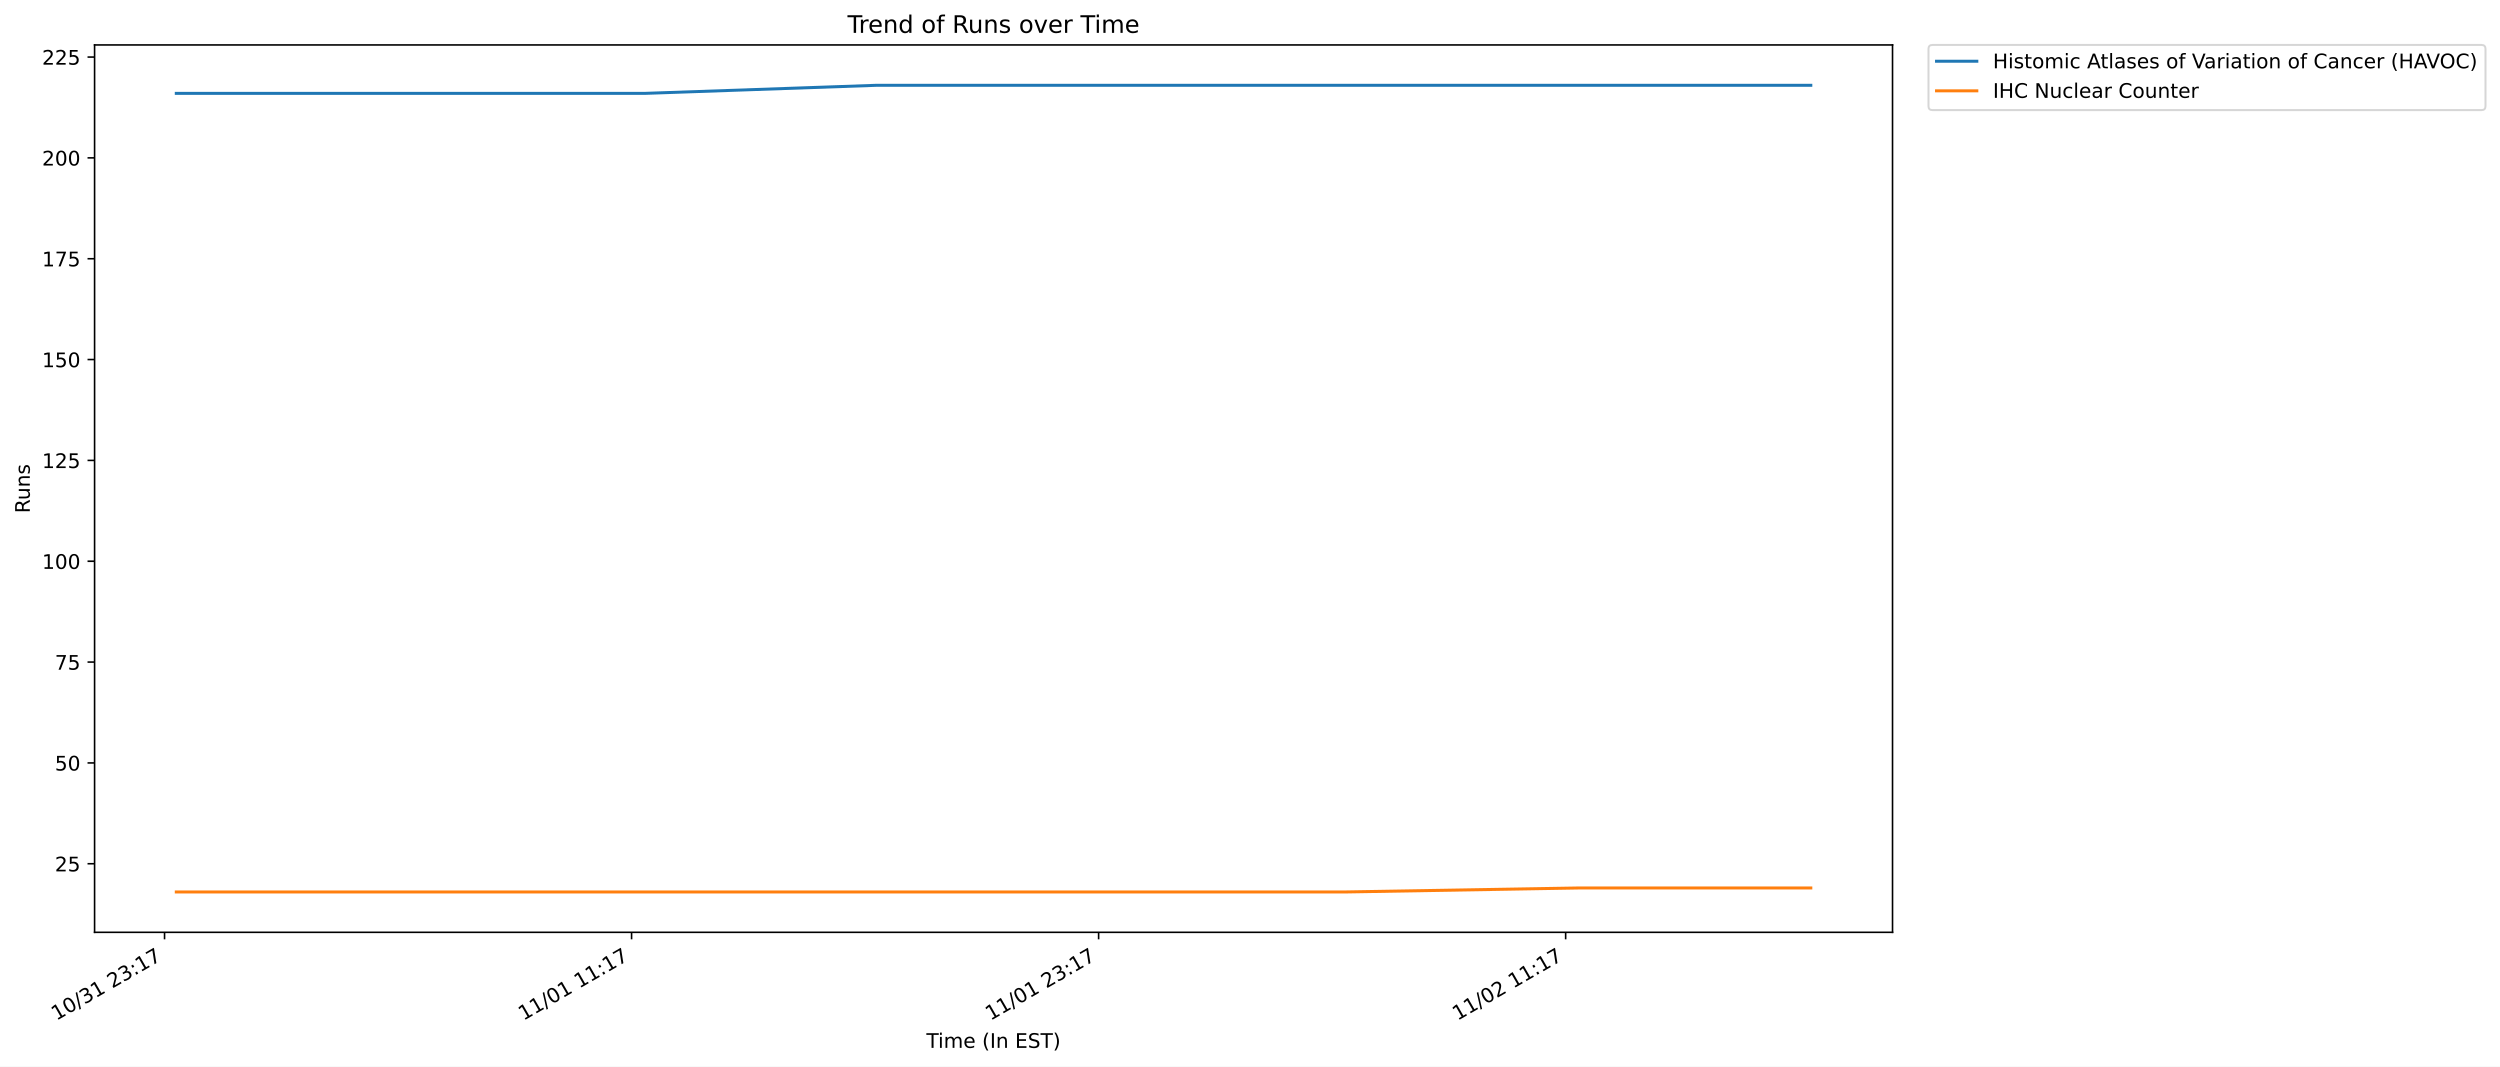
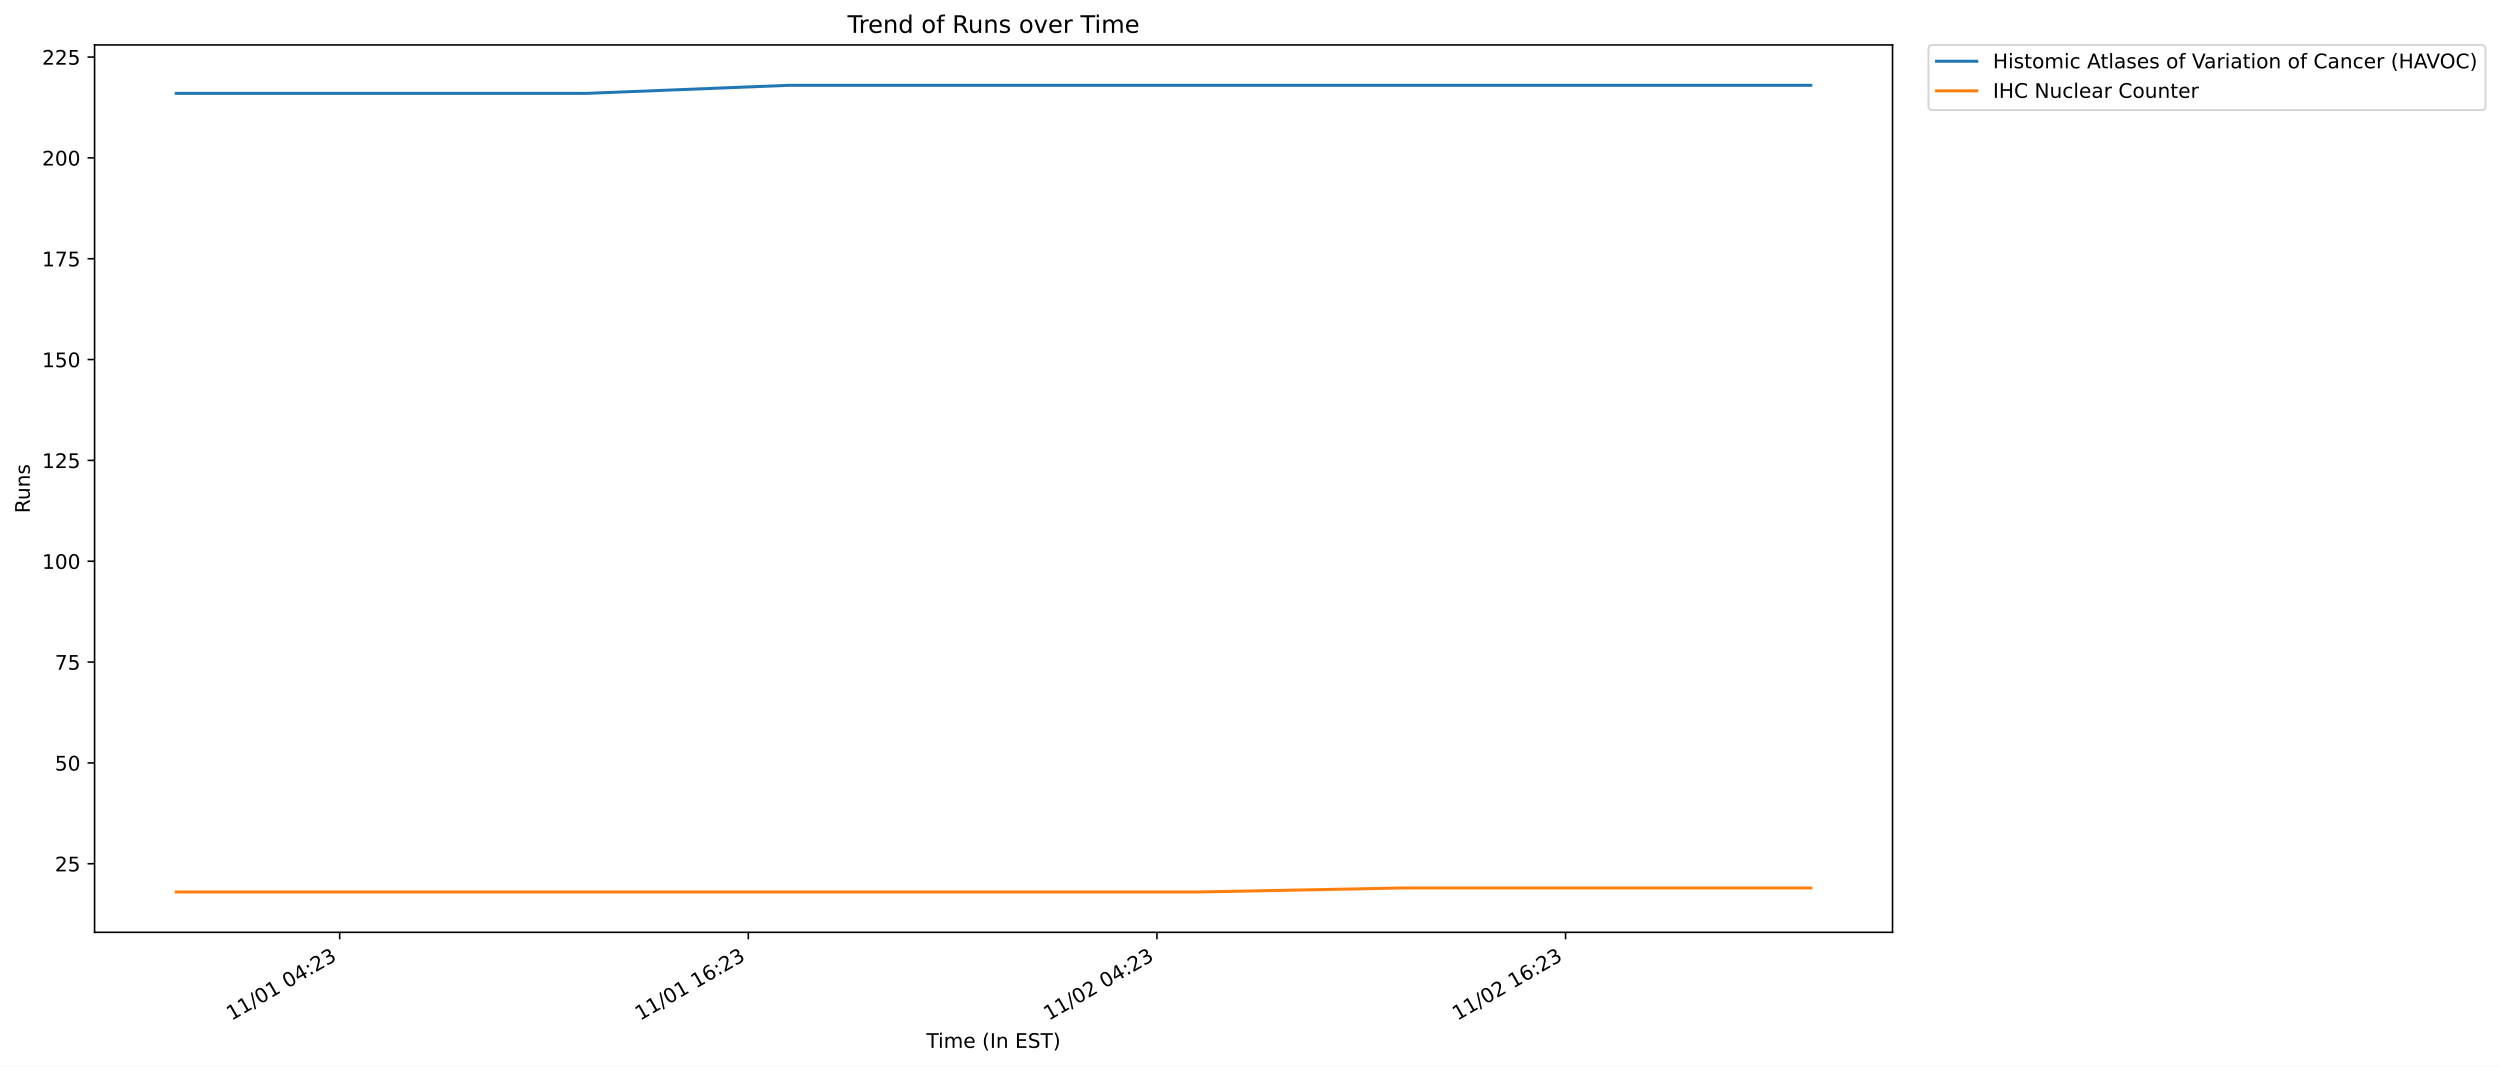
<svg xmlns="http://www.w3.org/2000/svg" xmlns:xlink="http://www.w3.org/1999/xlink" width="1241.42pt" height="529.626pt" viewBox="0 0 1241.42 529.626" version="1.1">
  <defs>
    <style type="text/css">*{stroke-linejoin: round; stroke-linecap: butt}</style>
  </defs>
  <g id="figure_1">
    <g id="patch_1">
      <path d="M 0 529.626  L 1241.42 529.626  L 1241.42 0  L 0 0  z " style="fill: #ffffff" />
    </g>
    <g id="axes_1">
      <g id="patch_2">
        <path d="M 46.966 462.958  L 939.766 462.958  L 939.766 22.318  L 46.966 22.318  z " style="fill: #ffffff" />
      </g>
      <g id="matplotlib.axis_1">
        <g id="xtick_1">
          <g id="line2d_1">
            <defs>
-               <path id="m3060b0d24b" d="M 0 0  L 0 3.5  " style="stroke: #000000; stroke-width: 0.8" />
-             </defs>
-             <g>
-               <use xlink:href="#m3060b0d24b" x="81.708" y="462.958" style="stroke: #000000; stroke-width: 0.8" />
+               <path id="m3372bf20c8" d="M 0 0  L 0 3.5  " style="stroke: #000000; stroke-width: 0.8" />
+             </defs>
+             <g>
+               <use xlink:href="#m3372bf20c8" x="168.675" y="462.958" style="stroke: #000000; stroke-width: 0.8" />
            </g>
          </g>
          <g id="text_1">
-             <g transform="translate(28.00061 506.9464) rotate(-30) scale(0.1 -0.1)">
+             <g transform="translate(114.9677 506.9464) rotate(-30) scale(0.1 -0.1)">
              <defs>
                <path id="DejaVuSans-31" d="M 794 531  L 1825 531  L 1825 4091  L 703 3866  L 703 4441  L 1819 4666  L 2450 4666  L 2450 531  L 3481 531  L 3481 0  L 794 0  L 794 531  z " transform="scale(0.015625)" />
+                 <path id="DejaVuSans-2f" d="M 1625 4666  L 2156 4666  L 531 -594  L 0 -594  L 1625 4666  z " transform="scale(0.015625)" />
                <path id="DejaVuSans-30" d="M 2034 4250  Q 1547 4250 1301 3770  Q 1056 3291 1056 2328  Q 1056 1369 1301 889  Q 1547 409 2034 409  Q 2525 409 2770 889  Q 3016 1369 3016 2328  Q 3016 3291 2770 3770  Q 2525 4250 2034 4250  z M 2034 4750  Q 2819 4750 3233 4129  Q 3647 3509 3647 2328  Q 3647 1150 3233 529  Q 2819 -91 2034 -91  Q 1250 -91 836 529  Q 422 1150 422 2328  Q 422 3509 836 4129  Q 1250 4750 2034 4750  z " transform="scale(0.015625)" />
-                 <path id="DejaVuSans-2f" d="M 1625 4666  L 2156 4666  L 531 -594  L 0 -594  L 1625 4666  z " transform="scale(0.015625)" />
+                 <path id="DejaVuSans-20" transform="scale(0.015625)" />
+                 <path id="DejaVuSans-34" d="M 2419 4116  L 825 1625  L 2419 1625  L 2419 4116  z M 2253 4666  L 3047 4666  L 3047 1625  L 3713 1625  L 3713 1100  L 3047 1100  L 3047 0  L 2419 0  L 2419 1100  L 313 1100  L 313 1709  L 2253 4666  z " transform="scale(0.015625)" />
+                 <path id="DejaVuSans-3a" d="M 750 794  L 1409 794  L 1409 0  L 750 0  L 750 794  z M 750 3309  L 1409 3309  L 1409 2516  L 750 2516  L 750 3309  z " transform="scale(0.015625)" />
+                 <path id="DejaVuSans-32" d="M 1228 531  L 3431 531  L 3431 0  L 469 0  L 469 531  Q 828 903 1448 1529  Q 2069 2156 2228 2338  Q 2531 2678 2651 2914  Q 2772 3150 2772 3378  Q 2772 3750 2511 3984  Q 2250 4219 1831 4219  Q 1534 4219 1204 4116  Q 875 4013 500 3803  L 500 4441  Q 881 4594 1212 4672  Q 1544 4750 1819 4750  Q 2544 4750 2975 4387  Q 3406 4025 3406 3419  Q 3406 3131 3298 2873  Q 3191 2616 2906 2266  Q 2828 2175 2409 1742  Q 1991 1309 1228 531  z " transform="scale(0.015625)" />
                <path id="DejaVuSans-33" d="M 2597 2516  Q 3050 2419 3304 2112  Q 3559 1806 3559 1356  Q 3559 666 3084 287  Q 2609 -91 1734 -91  Q 1441 -91 1130 -33  Q 819 25 488 141  L 488 750  Q 750 597 1062 519  Q 1375 441 1716 441  Q 2309 441 2620 675  Q 2931 909 2931 1356  Q 2931 1769 2642 2001  Q 2353 2234 1838 2234  L 1294 2234  L 1294 2753  L 1863 2753  Q 2328 2753 2575 2939  Q 2822 3125 2822 3475  Q 2822 3834 2567 4026  Q 2313 4219 1838 4219  Q 1578 4219 1281 4162  Q 984 4106 628 3988  L 628 4550  Q 988 4650 1302 4700  Q 1616 4750 1894 4750  Q 2613 4750 3031 4423  Q 3450 4097 3450 3541  Q 3450 3153 3228 2886  Q 3006 2619 2597 2516  z " transform="scale(0.015625)" />
-                 <path id="DejaVuSans-20" transform="scale(0.015625)" />
-                 <path id="DejaVuSans-32" d="M 1228 531  L 3431 531  L 3431 0  L 469 0  L 469 531  Q 828 903 1448 1529  Q 2069 2156 2228 2338  Q 2531 2678 2651 2914  Q 2772 3150 2772 3378  Q 2772 3750 2511 3984  Q 2250 4219 1831 4219  Q 1534 4219 1204 4116  Q 875 4013 500 3803  L 500 4441  Q 881 4594 1212 4672  Q 1544 4750 1819 4750  Q 2544 4750 2975 4387  Q 3406 4025 3406 3419  Q 3406 3131 3298 2873  Q 3191 2616 2906 2266  Q 2828 2175 2409 1742  Q 1991 1309 1228 531  z " transform="scale(0.015625)" />
-                 <path id="DejaVuSans-3a" d="M 750 794  L 1409 794  L 1409 0  L 750 0  L 750 794  z M 750 3309  L 1409 3309  L 1409 2516  L 750 2516  L 750 3309  z " transform="scale(0.015625)" />
-                 <path id="DejaVuSans-37" d="M 525 4666  L 3525 4666  L 3525 4397  L 1831 0  L 1172 0  L 2766 4134  L 525 4134  L 525 4666  z " transform="scale(0.015625)" />
              </defs>
              <use xlink:href="#DejaVuSans-31" />
-               <use xlink:href="#DejaVuSans-30" x="63.623" />
+               <use xlink:href="#DejaVuSans-31" x="63.623" />
              <use xlink:href="#DejaVuSans-2f" x="127.246" />
-               <use xlink:href="#DejaVuSans-33" x="160.938" />
+               <use xlink:href="#DejaVuSans-30" x="160.938" />
              <use xlink:href="#DejaVuSans-31" x="224.561" />
              <use xlink:href="#DejaVuSans-20" x="288.184" />
-               <use xlink:href="#DejaVuSans-32" x="319.971" />
-               <use xlink:href="#DejaVuSans-33" x="383.594" />
+               <use xlink:href="#DejaVuSans-30" x="319.971" />
+               <use xlink:href="#DejaVuSans-34" x="383.594" />
              <use xlink:href="#DejaVuSans-3a" x="447.217" />
-               <use xlink:href="#DejaVuSans-31" x="480.908" />
-               <use xlink:href="#DejaVuSans-37" x="544.531" />
+               <use xlink:href="#DejaVuSans-32" x="480.908" />
+               <use xlink:href="#DejaVuSans-33" x="544.531" />
            </g>
          </g>
        </g>
        <g id="xtick_2">
          <g id="line2d_2">
            <g>
-               <use xlink:href="#m3060b0d24b" x="313.622" y="462.958" style="stroke: #000000; stroke-width: 0.8" />
+               <use xlink:href="#m3372bf20c8" x="371.586" y="462.958" style="stroke: #000000; stroke-width: 0.8" />
            </g>
          </g>
          <g id="text_2">
-             <g transform="translate(259.9145 506.9464) rotate(-30) scale(0.1 -0.1)">
+             <g transform="translate(317.8781 506.9464) rotate(-30) scale(0.1 -0.1)">
+               <defs>
+                 <path id="DejaVuSans-36" d="M 2113 2584  Q 1688 2584 1439 2293  Q 1191 2003 1191 1497  Q 1191 994 1439 701  Q 1688 409 2113 409  Q 2538 409 2786 701  Q 3034 994 3034 1497  Q 3034 2003 2786 2293  Q 2538 2584 2113 2584  z M 3366 4563  L 3366 3988  Q 3128 4100 2886 4159  Q 2644 4219 2406 4219  Q 1781 4219 1451 3797  Q 1122 3375 1075 2522  Q 1259 2794 1537 2939  Q 1816 3084 2150 3084  Q 2853 3084 3261 2657  Q 3669 2231 3669 1497  Q 3669 778 3244 343  Q 2819 -91 2113 -91  Q 1303 -91 875 529  Q 447 1150 447 2328  Q 447 3434 972 4092  Q 1497 4750 2381 4750  Q 2619 4750 2861 4703  Q 3103 4656 3366 4563  z " transform="scale(0.015625)" />
+               </defs>
              <use xlink:href="#DejaVuSans-31" />
              <use xlink:href="#DejaVuSans-31" x="63.623" />
              <use xlink:href="#DejaVuSans-2f" x="127.246" />
              <use xlink:href="#DejaVuSans-30" x="160.938" />
              <use xlink:href="#DejaVuSans-31" x="224.561" />
              <use xlink:href="#DejaVuSans-20" x="288.184" />
              <use xlink:href="#DejaVuSans-31" x="319.971" />
-               <use xlink:href="#DejaVuSans-31" x="383.594" />
+               <use xlink:href="#DejaVuSans-36" x="383.594" />
              <use xlink:href="#DejaVuSans-3a" x="447.217" />
-               <use xlink:href="#DejaVuSans-31" x="480.908" />
-               <use xlink:href="#DejaVuSans-37" x="544.531" />
+               <use xlink:href="#DejaVuSans-32" x="480.908" />
+               <use xlink:href="#DejaVuSans-33" x="544.531" />
            </g>
          </g>
        </g>
        <g id="xtick_3">
          <g id="line2d_3">
            <g>
-               <use xlink:href="#m3060b0d24b" x="545.536" y="462.958" style="stroke: #000000; stroke-width: 0.8" />
+               <use xlink:href="#m3372bf20c8" x="574.496" y="462.958" style="stroke: #000000; stroke-width: 0.8" />
            </g>
          </g>
          <g id="text_3">
-             <g transform="translate(491.8285 506.9464) rotate(-30) scale(0.1 -0.1)">
+             <g transform="translate(520.7884 506.9464) rotate(-30) scale(0.1 -0.1)">
              <use xlink:href="#DejaVuSans-31" />
              <use xlink:href="#DejaVuSans-31" x="63.623" />
              <use xlink:href="#DejaVuSans-2f" x="127.246" />
              <use xlink:href="#DejaVuSans-30" x="160.938" />
-               <use xlink:href="#DejaVuSans-31" x="224.561" />
+               <use xlink:href="#DejaVuSans-32" x="224.561" />
              <use xlink:href="#DejaVuSans-20" x="288.184" />
-               <use xlink:href="#DejaVuSans-32" x="319.971" />
-               <use xlink:href="#DejaVuSans-33" x="383.594" />
+               <use xlink:href="#DejaVuSans-30" x="319.971" />
+               <use xlink:href="#DejaVuSans-34" x="383.594" />
              <use xlink:href="#DejaVuSans-3a" x="447.217" />
-               <use xlink:href="#DejaVuSans-31" x="480.908" />
-               <use xlink:href="#DejaVuSans-37" x="544.531" />
+               <use xlink:href="#DejaVuSans-32" x="480.908" />
+               <use xlink:href="#DejaVuSans-33" x="544.531" />
            </g>
          </g>
        </g>
        <g id="xtick_4">
          <g id="line2d_4">
            <g>
-               <use xlink:href="#m3060b0d24b" x="777.45" y="462.958" style="stroke: #000000; stroke-width: 0.8" />
+               <use xlink:href="#m3372bf20c8" x="777.406" y="462.958" style="stroke: #000000; stroke-width: 0.8" />
            </g>
          </g>
          <g id="text_4">
-             <g transform="translate(723.7424 506.9464) rotate(-30) scale(0.1 -0.1)">
+             <g transform="translate(723.6987 506.9464) rotate(-30) scale(0.1 -0.1)">
              <use xlink:href="#DejaVuSans-31" />
              <use xlink:href="#DejaVuSans-31" x="63.623" />
              <use xlink:href="#DejaVuSans-2f" x="127.246" />
              <use xlink:href="#DejaVuSans-30" x="160.938" />
              <use xlink:href="#DejaVuSans-32" x="224.561" />
              <use xlink:href="#DejaVuSans-20" x="288.184" />
              <use xlink:href="#DejaVuSans-31" x="319.971" />
-               <use xlink:href="#DejaVuSans-31" x="383.594" />
+               <use xlink:href="#DejaVuSans-36" x="383.594" />
              <use xlink:href="#DejaVuSans-3a" x="447.217" />
-               <use xlink:href="#DejaVuSans-31" x="480.908" />
-               <use xlink:href="#DejaVuSans-37" x="544.531" />
+               <use xlink:href="#DejaVuSans-32" x="480.908" />
+               <use xlink:href="#DejaVuSans-33" x="544.531" />
            </g>
          </g>
        </g>
        <g id="text_5">
          <g transform="translate(460.0211 520.3459) scale(0.1 -0.1)">
            <defs>
              <path id="DejaVuSans-54" d="M -19 4666  L 3928 4666  L 3928 4134  L 2272 4134  L 2272 0  L 1638 0  L 1638 4134  L -19 4134  L -19 4666  z " transform="scale(0.015625)" />
              <path id="DejaVuSans-69" d="M 603 3500  L 1178 3500  L 1178 0  L 603 0  L 603 3500  z M 603 4863  L 1178 4863  L 1178 4134  L 603 4134  L 603 4863  z " transform="scale(0.015625)" />
              <path id="DejaVuSans-6d" d="M 3328 2828  Q 3544 3216 3844 3400  Q 4144 3584 4550 3584  Q 5097 3584 5394 3201  Q 5691 2819 5691 2113  L 5691 0  L 5113 0  L 5113 2094  Q 5113 2597 4934 2840  Q 4756 3084 4391 3084  Q 3944 3084 3684 2787  Q 3425 2491 3425 1978  L 3425 0  L 2847 0  L 2847 2094  Q 2847 2600 2669 2842  Q 2491 3084 2119 3084  Q 1678 3084 1418 2786  Q 1159 2488 1159 1978  L 1159 0  L 581 0  L 581 3500  L 1159 3500  L 1159 2956  Q 1356 3278 1631 3431  Q 1906 3584 2284 3584  Q 2666 3584 2933 3390  Q 3200 3197 3328 2828  z " transform="scale(0.015625)" />
              <path id="DejaVuSans-65" d="M 3597 1894  L 3597 1613  L 953 1613  Q 991 1019 1311 708  Q 1631 397 2203 397  Q 2534 397 2845 478  Q 3156 559 3463 722  L 3463 178  Q 3153 47 2828 -22  Q 2503 -91 2169 -91  Q 1331 -91 842 396  Q 353 884 353 1716  Q 353 2575 817 3079  Q 1281 3584 2069 3584  Q 2775 3584 3186 3129  Q 3597 2675 3597 1894  z M 3022 2063  Q 3016 2534 2758 2815  Q 2500 3097 2075 3097  Q 1594 3097 1305 2825  Q 1016 2553 972 2059  L 3022 2063  z " transform="scale(0.015625)" />
              <path id="DejaVuSans-28" d="M 1984 4856  Q 1566 4138 1362 3434  Q 1159 2731 1159 2009  Q 1159 1288 1364 580  Q 1569 -128 1984 -844  L 1484 -844  Q 1016 -109 783 600  Q 550 1309 550 2009  Q 550 2706 781 3412  Q 1013 4119 1484 4856  L 1984 4856  z " transform="scale(0.015625)" />
              <path id="DejaVuSans-49" d="M 628 4666  L 1259 4666  L 1259 0  L 628 0  L 628 4666  z " transform="scale(0.015625)" />
              <path id="DejaVuSans-6e" d="M 3513 2113  L 3513 0  L 2938 0  L 2938 2094  Q 2938 2591 2744 2837  Q 2550 3084 2163 3084  Q 1697 3084 1428 2787  Q 1159 2491 1159 1978  L 1159 0  L 581 0  L 581 3500  L 1159 3500  L 1159 2956  Q 1366 3272 1645 3428  Q 1925 3584 2291 3584  Q 2894 3584 3203 3211  Q 3513 2838 3513 2113  z " transform="scale(0.015625)" />
              <path id="DejaVuSans-45" d="M 628 4666  L 3578 4666  L 3578 4134  L 1259 4134  L 1259 2753  L 3481 2753  L 3481 2222  L 1259 2222  L 1259 531  L 3634 531  L 3634 0  L 628 0  L 628 4666  z " transform="scale(0.015625)" />
              <path id="DejaVuSans-53" d="M 3425 4513  L 3425 3897  Q 3066 4069 2747 4153  Q 2428 4238 2131 4238  Q 1616 4238 1336 4038  Q 1056 3838 1056 3469  Q 1056 3159 1242 3001  Q 1428 2844 1947 2747  L 2328 2669  Q 3034 2534 3370 2195  Q 3706 1856 3706 1288  Q 3706 609 3251 259  Q 2797 -91 1919 -91  Q 1588 -91 1214 -16  Q 841 59 441 206  L 441 856  Q 825 641 1194 531  Q 1563 422 1919 422  Q 2459 422 2753 634  Q 3047 847 3047 1241  Q 3047 1584 2836 1778  Q 2625 1972 2144 2069  L 1759 2144  Q 1053 2284 737 2584  Q 422 2884 422 3419  Q 422 4038 858 4394  Q 1294 4750 2059 4750  Q 2388 4750 2728 4690  Q 3069 4631 3425 4513  z " transform="scale(0.015625)" />
              <path id="DejaVuSans-29" d="M 513 4856  L 1013 4856  Q 1481 4119 1714 3412  Q 1947 2706 1947 2009  Q 1947 1309 1714 600  Q 1481 -109 1013 -844  L 513 -844  Q 928 -128 1133 580  Q 1338 1288 1338 2009  Q 1338 2731 1133 3434  Q 928 4138 513 4856  z " transform="scale(0.015625)" />
            </defs>
            <use xlink:href="#DejaVuSans-54" />
            <use xlink:href="#DejaVuSans-69" x="57.959" />
            <use xlink:href="#DejaVuSans-6d" x="85.742" />
            <use xlink:href="#DejaVuSans-65" x="183.154" />
            <use xlink:href="#DejaVuSans-20" x="244.678" />
            <use xlink:href="#DejaVuSans-28" x="276.465" />
            <use xlink:href="#DejaVuSans-49" x="315.479" />
            <use xlink:href="#DejaVuSans-6e" x="344.971" />
            <use xlink:href="#DejaVuSans-20" x="408.35" />
            <use xlink:href="#DejaVuSans-45" x="440.137" />
            <use xlink:href="#DejaVuSans-53" x="503.32" />
            <use xlink:href="#DejaVuSans-54" x="566.797" />
            <use xlink:href="#DejaVuSans-29" x="627.881" />
          </g>
        </g>
      </g>
      <g id="matplotlib.axis_2">
        <g id="ytick_1">
          <g id="line2d_5">
            <defs>
-               <path id="m64d98e765f" d="M 0 0  L -3.5 0  " style="stroke: #000000; stroke-width: 0.8" />
-             </defs>
-             <g>
-               <use xlink:href="#m64d98e765f" x="46.966" y="428.909" style="stroke: #000000; stroke-width: 0.8" />
+               <path id="m6c38d06ef7" d="M 0 0  L -3.5 0  " style="stroke: #000000; stroke-width: 0.8" />
+             </defs>
+             <g>
+               <use xlink:href="#m6c38d06ef7" x="46.966" y="428.909" style="stroke: #000000; stroke-width: 0.8" />
            </g>
          </g>
          <g id="text_6">
            <g transform="translate(27.24063 432.7079) scale(0.1 -0.1)">
              <defs>
                <path id="DejaVuSans-35" d="M 691 4666  L 3169 4666  L 3169 4134  L 1269 4134  L 1269 2991  Q 1406 3038 1543 3061  Q 1681 3084 1819 3084  Q 2600 3084 3056 2656  Q 3513 2228 3513 1497  Q 3513 744 3044 326  Q 2575 -91 1722 -91  Q 1428 -91 1123 -41  Q 819 9 494 109  L 494 744  Q 775 591 1075 516  Q 1375 441 1709 441  Q 2250 441 2565 725  Q 2881 1009 2881 1497  Q 2881 1984 2565 2268  Q 2250 2553 1709 2553  Q 1456 2553 1204 2497  Q 953 2441 691 2322  L 691 4666  z " transform="scale(0.015625)" />
              </defs>
              <use xlink:href="#DejaVuSans-32" />
              <use xlink:href="#DejaVuSans-35" x="63.623" />
            </g>
          </g>
        </g>
        <g id="ytick_2">
          <g id="line2d_6">
            <g>
-               <use xlink:href="#m64d98e765f" x="46.966" y="378.836" style="stroke: #000000; stroke-width: 0.8" />
+               <use xlink:href="#m6c38d06ef7" x="46.966" y="378.836" style="stroke: #000000; stroke-width: 0.8" />
            </g>
          </g>
          <g id="text_7">
            <g transform="translate(27.24063 382.6352) scale(0.1 -0.1)">
              <use xlink:href="#DejaVuSans-35" />
              <use xlink:href="#DejaVuSans-30" x="63.623" />
            </g>
          </g>
        </g>
        <g id="ytick_3">
          <g id="line2d_7">
            <g>
-               <use xlink:href="#m64d98e765f" x="46.966" y="328.763" style="stroke: #000000; stroke-width: 0.8" />
+               <use xlink:href="#m6c38d06ef7" x="46.966" y="328.763" style="stroke: #000000; stroke-width: 0.8" />
            </g>
          </g>
          <g id="text_8">
            <g transform="translate(27.24063 332.5624) scale(0.1 -0.1)">
+               <defs>
+                 <path id="DejaVuSans-37" d="M 525 4666  L 3525 4666  L 3525 4397  L 1831 0  L 1172 0  L 2766 4134  L 525 4134  L 525 4666  z " transform="scale(0.015625)" />
+               </defs>
              <use xlink:href="#DejaVuSans-37" />
              <use xlink:href="#DejaVuSans-35" x="63.623" />
            </g>
          </g>
        </g>
        <g id="ytick_4">
          <g id="line2d_8">
            <g>
-               <use xlink:href="#m64d98e765f" x="46.966" y="278.69" style="stroke: #000000; stroke-width: 0.8" />
+               <use xlink:href="#m6c38d06ef7" x="46.966" y="278.69" style="stroke: #000000; stroke-width: 0.8" />
            </g>
          </g>
          <g id="text_9">
            <g transform="translate(20.87813 282.4897) scale(0.1 -0.1)">
              <use xlink:href="#DejaVuSans-31" />
              <use xlink:href="#DejaVuSans-30" x="63.623" />
              <use xlink:href="#DejaVuSans-30" x="127.246" />
            </g>
          </g>
        </g>
        <g id="ytick_5">
          <g id="line2d_9">
            <g>
-               <use xlink:href="#m64d98e765f" x="46.966" y="228.618" style="stroke: #000000; stroke-width: 0.8" />
+               <use xlink:href="#m6c38d06ef7" x="46.966" y="228.618" style="stroke: #000000; stroke-width: 0.8" />
            </g>
          </g>
          <g id="text_10">
            <g transform="translate(20.87813 232.417) scale(0.1 -0.1)">
              <use xlink:href="#DejaVuSans-31" />
              <use xlink:href="#DejaVuSans-32" x="63.623" />
              <use xlink:href="#DejaVuSans-35" x="127.246" />
            </g>
          </g>
        </g>
        <g id="ytick_6">
          <g id="line2d_10">
            <g>
-               <use xlink:href="#m64d98e765f" x="46.966" y="178.545" style="stroke: #000000; stroke-width: 0.8" />
+               <use xlink:href="#m6c38d06ef7" x="46.966" y="178.545" style="stroke: #000000; stroke-width: 0.8" />
            </g>
          </g>
          <g id="text_11">
            <g transform="translate(20.87813 182.3443) scale(0.1 -0.1)">
              <use xlink:href="#DejaVuSans-31" />
              <use xlink:href="#DejaVuSans-35" x="63.623" />
              <use xlink:href="#DejaVuSans-30" x="127.246" />
            </g>
          </g>
        </g>
        <g id="ytick_7">
          <g id="line2d_11">
            <g>
-               <use xlink:href="#m64d98e765f" x="46.966" y="128.472" style="stroke: #000000; stroke-width: 0.8" />
+               <use xlink:href="#m6c38d06ef7" x="46.966" y="128.472" style="stroke: #000000; stroke-width: 0.8" />
            </g>
          </g>
          <g id="text_12">
            <g transform="translate(20.87813 132.2715) scale(0.1 -0.1)">
              <use xlink:href="#DejaVuSans-31" />
              <use xlink:href="#DejaVuSans-37" x="63.623" />
              <use xlink:href="#DejaVuSans-35" x="127.246" />
            </g>
          </g>
        </g>
        <g id="ytick_8">
          <g id="line2d_12">
            <g>
-               <use xlink:href="#m64d98e765f" x="46.966" y="78.4" style="stroke: #000000; stroke-width: 0.8" />
+               <use xlink:href="#m6c38d06ef7" x="46.966" y="78.4" style="stroke: #000000; stroke-width: 0.8" />
            </g>
          </g>
          <g id="text_13">
            <g transform="translate(20.87813 82.1988) scale(0.1 -0.1)">
              <use xlink:href="#DejaVuSans-32" />
              <use xlink:href="#DejaVuSans-30" x="63.623" />
              <use xlink:href="#DejaVuSans-30" x="127.246" />
            </g>
          </g>
        </g>
        <g id="ytick_9">
          <g id="line2d_13">
            <g>
-               <use xlink:href="#m64d98e765f" x="46.966" y="28.327" style="stroke: #000000; stroke-width: 0.8" />
+               <use xlink:href="#m6c38d06ef7" x="46.966" y="28.327" style="stroke: #000000; stroke-width: 0.8" />
            </g>
          </g>
          <g id="text_14">
            <g transform="translate(20.87813 32.12607) scale(0.1 -0.1)">
              <use xlink:href="#DejaVuSans-32" />
              <use xlink:href="#DejaVuSans-32" x="63.623" />
              <use xlink:href="#DejaVuSans-35" x="127.246" />
            </g>
          </g>
        </g>
        <g id="text_15">
          <g transform="translate(14.79844 254.8295) rotate(-90) scale(0.1 -0.1)">
            <defs>
              <path id="DejaVuSans-52" d="M 2841 2188  Q 3044 2119 3236 1894  Q 3428 1669 3622 1275  L 4263 0  L 3584 0  L 2988 1197  Q 2756 1666 2539 1819  Q 2322 1972 1947 1972  L 1259 1972  L 1259 0  L 628 0  L 628 4666  L 2053 4666  Q 2853 4666 3247 4331  Q 3641 3997 3641 3322  Q 3641 2881 3436 2590  Q 3231 2300 2841 2188  z M 1259 4147  L 1259 2491  L 2053 2491  Q 2509 2491 2742 2702  Q 2975 2913 2975 3322  Q 2975 3731 2742 3939  Q 2509 4147 2053 4147  L 1259 4147  z " transform="scale(0.015625)" />
              <path id="DejaVuSans-75" d="M 544 1381  L 544 3500  L 1119 3500  L 1119 1403  Q 1119 906 1312 657  Q 1506 409 1894 409  Q 2359 409 2629 706  Q 2900 1003 2900 1516  L 2900 3500  L 3475 3500  L 3475 0  L 2900 0  L 2900 538  Q 2691 219 2414 64  Q 2138 -91 1772 -91  Q 1169 -91 856 284  Q 544 659 544 1381  z M 1991 3584  L 1991 3584  z " transform="scale(0.015625)" />
              <path id="DejaVuSans-73" d="M 2834 3397  L 2834 2853  Q 2591 2978 2328 3040  Q 2066 3103 1784 3103  Q 1356 3103 1142 2972  Q 928 2841 928 2578  Q 928 2378 1081 2264  Q 1234 2150 1697 2047  L 1894 2003  Q 2506 1872 2764 1633  Q 3022 1394 3022 966  Q 3022 478 2636 193  Q 2250 -91 1575 -91  Q 1294 -91 989 -36  Q 684 19 347 128  L 347 722  Q 666 556 975 473  Q 1284 391 1588 391  Q 1994 391 2212 530  Q 2431 669 2431 922  Q 2431 1156 2273 1281  Q 2116 1406 1581 1522  L 1381 1569  Q 847 1681 609 1914  Q 372 2147 372 2553  Q 372 3047 722 3315  Q 1072 3584 1716 3584  Q 2034 3584 2315 3537  Q 2597 3491 2834 3397  z " transform="scale(0.015625)" />
            </defs>
            <use xlink:href="#DejaVuSans-52" />
            <use xlink:href="#DejaVuSans-75" x="64.982" />
            <use xlink:href="#DejaVuSans-6e" x="128.361" />
            <use xlink:href="#DejaVuSans-73" x="191.74" />
          </g>
        </g>
      </g>
      <g id="line2d_14">
-         <path d="M 87.547 46.353  L 203.627 46.353  L 320.566 46.353  L 435.442 42.347  L 551.357 42.347  L 667.667 42.347  L 784.668 42.347  L 899.184 42.347  " clip-path="url(#pfc9a2568b4)" style="fill: none; stroke: #1f77b4; stroke-width: 1.5; stroke-linecap: square" />
+         <path d="M 87.547 46.353  L 189.11 46.353  L 291.424 46.353  L 391.934 42.347  L 493.352 42.347  L 595.116 42.347  L 697.485 42.347  L 797.679 42.347  L 899.184 42.347  " clip-path="url(#pbbd4c0ca60)" style="fill: none; stroke: #1f77b4; stroke-width: 1.5; stroke-linecap: square" />
      </g>
      <g id="line2d_15">
-         <path d="M 87.547 442.929  L 203.627 442.929  L 320.566 442.929  L 435.442 442.929  L 551.357 442.929  L 667.667 442.929  L 784.668 440.926  L 899.184 440.926  " clip-path="url(#pfc9a2568b4)" style="fill: none; stroke: #ff7f0e; stroke-width: 1.5; stroke-linecap: square" />
+         <path d="M 87.547 442.929  L 189.11 442.929  L 291.424 442.929  L 391.934 442.929  L 493.352 442.929  L 595.116 442.929  L 697.485 440.926  L 797.679 440.926  L 899.184 440.926  " clip-path="url(#pbbd4c0ca60)" style="fill: none; stroke: #ff7f0e; stroke-width: 1.5; stroke-linecap: square" />
      </g>
      <g id="patch_3">
        <path d="M 46.966 462.958  L 46.966 22.318  " style="fill: none; stroke: #000000; stroke-width: 0.8; stroke-linejoin: miter; stroke-linecap: square" />
      </g>
      <g id="patch_4">
        <path d="M 939.766 462.958  L 939.766 22.318  " style="fill: none; stroke: #000000; stroke-width: 0.8; stroke-linejoin: miter; stroke-linecap: square" />
      </g>
      <g id="patch_5">
        <path d="M 46.966 462.958  L 939.766 462.958  " style="fill: none; stroke: #000000; stroke-width: 0.8; stroke-linejoin: miter; stroke-linecap: square" />
      </g>
      <g id="patch_6">
        <path d="M 46.966 22.318  L 939.766 22.318  " style="fill: none; stroke: #000000; stroke-width: 0.8; stroke-linejoin: miter; stroke-linecap: square" />
      </g>
      <g id="text_16">
        <g transform="translate(420.8491 16.31812) scale(0.12 -0.12)">
          <defs>
            <path id="DejaVuSans-72" d="M 2631 2963  Q 2534 3019 2420 3045  Q 2306 3072 2169 3072  Q 1681 3072 1420 2755  Q 1159 2438 1159 1844  L 1159 0  L 581 0  L 581 3500  L 1159 3500  L 1159 2956  Q 1341 3275 1631 3429  Q 1922 3584 2338 3584  Q 2397 3584 2469 3576  Q 2541 3569 2628 3553  L 2631 2963  z " transform="scale(0.015625)" />
            <path id="DejaVuSans-64" d="M 2906 2969  L 2906 4863  L 3481 4863  L 3481 0  L 2906 0  L 2906 525  Q 2725 213 2448 61  Q 2172 -91 1784 -91  Q 1150 -91 751 415  Q 353 922 353 1747  Q 353 2572 751 3078  Q 1150 3584 1784 3584  Q 2172 3584 2448 3432  Q 2725 3281 2906 2969  z M 947 1747  Q 947 1113 1208 752  Q 1469 391 1925 391  Q 2381 391 2643 752  Q 2906 1113 2906 1747  Q 2906 2381 2643 2742  Q 2381 3103 1925 3103  Q 1469 3103 1208 2742  Q 947 2381 947 1747  z " transform="scale(0.015625)" />
            <path id="DejaVuSans-6f" d="M 1959 3097  Q 1497 3097 1228 2736  Q 959 2375 959 1747  Q 959 1119 1226 758  Q 1494 397 1959 397  Q 2419 397 2687 759  Q 2956 1122 2956 1747  Q 2956 2369 2687 2733  Q 2419 3097 1959 3097  z M 1959 3584  Q 2709 3584 3137 3096  Q 3566 2609 3566 1747  Q 3566 888 3137 398  Q 2709 -91 1959 -91  Q 1206 -91 779 398  Q 353 888 353 1747  Q 353 2609 779 3096  Q 1206 3584 1959 3584  z " transform="scale(0.015625)" />
            <path id="DejaVuSans-66" d="M 2375 4863  L 2375 4384  L 1825 4384  Q 1516 4384 1395 4259  Q 1275 4134 1275 3809  L 1275 3500  L 2222 3500  L 2222 3053  L 1275 3053  L 1275 0  L 697 0  L 697 3053  L 147 3053  L 147 3500  L 697 3500  L 697 3744  Q 697 4328 969 4595  Q 1241 4863 1831 4863  L 2375 4863  z " transform="scale(0.015625)" />
            <path id="DejaVuSans-76" d="M 191 3500  L 800 3500  L 1894 563  L 2988 3500  L 3597 3500  L 2284 0  L 1503 0  L 191 3500  z " transform="scale(0.015625)" />
          </defs>
          <use xlink:href="#DejaVuSans-54" />
          <use xlink:href="#DejaVuSans-72" x="46.334" />
          <use xlink:href="#DejaVuSans-65" x="85.197" />
          <use xlink:href="#DejaVuSans-6e" x="146.721" />
          <use xlink:href="#DejaVuSans-64" x="210.1" />
          <use xlink:href="#DejaVuSans-20" x="273.576" />
          <use xlink:href="#DejaVuSans-6f" x="305.363" />
          <use xlink:href="#DejaVuSans-66" x="366.545" />
          <use xlink:href="#DejaVuSans-20" x="401.75" />
          <use xlink:href="#DejaVuSans-52" x="433.537" />
          <use xlink:href="#DejaVuSans-75" x="498.52" />
          <use xlink:href="#DejaVuSans-6e" x="561.898" />
          <use xlink:href="#DejaVuSans-73" x="625.277" />
          <use xlink:href="#DejaVuSans-20" x="677.377" />
          <use xlink:href="#DejaVuSans-6f" x="709.164" />
          <use xlink:href="#DejaVuSans-76" x="770.346" />
          <use xlink:href="#DejaVuSans-65" x="829.525" />
          <use xlink:href="#DejaVuSans-72" x="891.049" />
          <use xlink:href="#DejaVuSans-20" x="932.162" />
          <use xlink:href="#DejaVuSans-54" x="963.949" />
          <use xlink:href="#DejaVuSans-69" x="1021.908" />
          <use xlink:href="#DejaVuSans-6d" x="1049.691" />
          <use xlink:href="#DejaVuSans-65" x="1147.104" />
        </g>
      </g>
      <g id="legend_1">
        <g id="patch_7">
          <path d="M 959.622 54.674  L 1232.22 54.674  Q 1234.22 54.674 1234.22 52.674  L 1234.22 24.318  Q 1234.22 22.318 1232.22 22.318  L 959.622 22.318  Q 957.622 22.318 957.622 24.318  L 957.622 52.674  Q 957.622 54.674 959.622 54.674  z " style="fill: #ffffff; opacity: 0.8; stroke: #cccccc; stroke-linejoin: miter" />
        </g>
        <g id="line2d_16">
          <path d="M 961.622 30.417  L 971.622 30.417  L 981.622 30.417  " style="fill: none; stroke: #1f77b4; stroke-width: 1.5; stroke-linecap: square" />
        </g>
        <g id="text_17">
          <g transform="translate(989.6216 33.91656) scale(0.1 -0.1)">
            <defs>
              <path id="DejaVuSans-48" d="M 628 4666  L 1259 4666  L 1259 2753  L 3553 2753  L 3553 4666  L 4184 4666  L 4184 0  L 3553 0  L 3553 2222  L 1259 2222  L 1259 0  L 628 0  L 628 4666  z " transform="scale(0.015625)" />
              <path id="DejaVuSans-74" d="M 1172 4494  L 1172 3500  L 2356 3500  L 2356 3053  L 1172 3053  L 1172 1153  Q 1172 725 1289 603  Q 1406 481 1766 481  L 2356 481  L 2356 0  L 1766 0  Q 1100 0 847 248  Q 594 497 594 1153  L 594 3053  L 172 3053  L 172 3500  L 594 3500  L 594 4494  L 1172 4494  z " transform="scale(0.015625)" />
              <path id="DejaVuSans-63" d="M 3122 3366  L 3122 2828  Q 2878 2963 2633 3030  Q 2388 3097 2138 3097  Q 1578 3097 1268 2742  Q 959 2388 959 1747  Q 959 1106 1268 751  Q 1578 397 2138 397  Q 2388 397 2633 464  Q 2878 531 3122 666  L 3122 134  Q 2881 22 2623 -34  Q 2366 -91 2075 -91  Q 1284 -91 818 406  Q 353 903 353 1747  Q 353 2603 823 3093  Q 1294 3584 2113 3584  Q 2378 3584 2631 3529  Q 2884 3475 3122 3366  z " transform="scale(0.015625)" />
              <path id="DejaVuSans-41" d="M 2188 4044  L 1331 1722  L 3047 1722  L 2188 4044  z M 1831 4666  L 2547 4666  L 4325 0  L 3669 0  L 3244 1197  L 1141 1197  L 716 0  L 50 0  L 1831 4666  z " transform="scale(0.015625)" />
              <path id="DejaVuSans-6c" d="M 603 4863  L 1178 4863  L 1178 0  L 603 0  L 603 4863  z " transform="scale(0.015625)" />
              <path id="DejaVuSans-61" d="M 2194 1759  Q 1497 1759 1228 1600  Q 959 1441 959 1056  Q 959 750 1161 570  Q 1363 391 1709 391  Q 2188 391 2477 730  Q 2766 1069 2766 1631  L 2766 1759  L 2194 1759  z M 3341 1997  L 3341 0  L 2766 0  L 2766 531  Q 2569 213 2275 61  Q 1981 -91 1556 -91  Q 1019 -91 701 211  Q 384 513 384 1019  Q 384 1609 779 1909  Q 1175 2209 1959 2209  L 2766 2209  L 2766 2266  Q 2766 2663 2505 2880  Q 2244 3097 1772 3097  Q 1472 3097 1187 3025  Q 903 2953 641 2809  L 641 3341  Q 956 3463 1253 3523  Q 1550 3584 1831 3584  Q 2591 3584 2966 3190  Q 3341 2797 3341 1997  z " transform="scale(0.015625)" />
              <path id="DejaVuSans-56" d="M 1831 0  L 50 4666  L 709 4666  L 2188 738  L 3669 4666  L 4325 4666  L 2547 0  L 1831 0  z " transform="scale(0.015625)" />
              <path id="DejaVuSans-43" d="M 4122 4306  L 4122 3641  Q 3803 3938 3442 4084  Q 3081 4231 2675 4231  Q 1875 4231 1450 3742  Q 1025 3253 1025 2328  Q 1025 1406 1450 917  Q 1875 428 2675 428  Q 3081 428 3442 575  Q 3803 722 4122 1019  L 4122 359  Q 3791 134 3420 21  Q 3050 -91 2638 -91  Q 1578 -91 968 557  Q 359 1206 359 2328  Q 359 3453 968 4101  Q 1578 4750 2638 4750  Q 3056 4750 3426 4639  Q 3797 4528 4122 4306  z " transform="scale(0.015625)" />
              <path id="DejaVuSans-4f" d="M 2522 4238  Q 1834 4238 1429 3725  Q 1025 3213 1025 2328  Q 1025 1447 1429 934  Q 1834 422 2522 422  Q 3209 422 3611 934  Q 4013 1447 4013 2328  Q 4013 3213 3611 3725  Q 3209 4238 2522 4238  z M 2522 4750  Q 3503 4750 4090 4092  Q 4678 3434 4678 2328  Q 4678 1225 4090 567  Q 3503 -91 2522 -91  Q 1538 -91 948 565  Q 359 1222 359 2328  Q 359 3434 948 4092  Q 1538 4750 2522 4750  z " transform="scale(0.015625)" />
            </defs>
            <use xlink:href="#DejaVuSans-48" />
            <use xlink:href="#DejaVuSans-69" x="75.195" />
            <use xlink:href="#DejaVuSans-73" x="102.979" />
            <use xlink:href="#DejaVuSans-74" x="155.078" />
            <use xlink:href="#DejaVuSans-6f" x="194.287" />
            <use xlink:href="#DejaVuSans-6d" x="255.469" />
            <use xlink:href="#DejaVuSans-69" x="352.881" />
            <use xlink:href="#DejaVuSans-63" x="380.664" />
            <use xlink:href="#DejaVuSans-20" x="435.645" />
            <use xlink:href="#DejaVuSans-41" x="467.432" />
            <use xlink:href="#DejaVuSans-74" x="534.09" />
            <use xlink:href="#DejaVuSans-6c" x="573.299" />
            <use xlink:href="#DejaVuSans-61" x="601.082" />
            <use xlink:href="#DejaVuSans-73" x="662.361" />
            <use xlink:href="#DejaVuSans-65" x="714.461" />
            <use xlink:href="#DejaVuSans-73" x="775.984" />
            <use xlink:href="#DejaVuSans-20" x="828.084" />
            <use xlink:href="#DejaVuSans-6f" x="859.871" />
            <use xlink:href="#DejaVuSans-66" x="921.053" />
            <use xlink:href="#DejaVuSans-20" x="956.258" />
            <use xlink:href="#DejaVuSans-56" x="988.045" />
            <use xlink:href="#DejaVuSans-61" x="1048.703" />
            <use xlink:href="#DejaVuSans-72" x="1109.982" />
            <use xlink:href="#DejaVuSans-69" x="1151.096" />
            <use xlink:href="#DejaVuSans-61" x="1178.879" />
            <use xlink:href="#DejaVuSans-74" x="1240.158" />
            <use xlink:href="#DejaVuSans-69" x="1279.367" />
            <use xlink:href="#DejaVuSans-6f" x="1307.15" />
            <use xlink:href="#DejaVuSans-6e" x="1368.332" />
            <use xlink:href="#DejaVuSans-20" x="1431.711" />
            <use xlink:href="#DejaVuSans-6f" x="1463.498" />
            <use xlink:href="#DejaVuSans-66" x="1524.68" />
            <use xlink:href="#DejaVuSans-20" x="1559.885" />
            <use xlink:href="#DejaVuSans-43" x="1591.672" />
            <use xlink:href="#DejaVuSans-61" x="1661.496" />
            <use xlink:href="#DejaVuSans-6e" x="1722.775" />
            <use xlink:href="#DejaVuSans-63" x="1786.154" />
            <use xlink:href="#DejaVuSans-65" x="1841.135" />
            <use xlink:href="#DejaVuSans-72" x="1902.658" />
            <use xlink:href="#DejaVuSans-20" x="1943.771" />
            <use xlink:href="#DejaVuSans-28" x="1975.559" />
            <use xlink:href="#DejaVuSans-48" x="2014.572" />
            <use xlink:href="#DejaVuSans-41" x="2089.768" />
            <use xlink:href="#DejaVuSans-56" x="2151.801" />
            <use xlink:href="#DejaVuSans-4f" x="2218.459" />
            <use xlink:href="#DejaVuSans-43" x="2297.17" />
            <use xlink:href="#DejaVuSans-29" x="2366.994" />
          </g>
        </g>
        <g id="line2d_17">
          <path d="M 961.622 45.095  L 971.622 45.095  L 981.622 45.095  " style="fill: none; stroke: #ff7f0e; stroke-width: 1.5; stroke-linecap: square" />
        </g>
        <g id="text_18">
          <g transform="translate(989.6216 48.59469) scale(0.1 -0.1)">
            <defs>
              <path id="DejaVuSans-4e" d="M 628 4666  L 1478 4666  L 3547 763  L 3547 4666  L 4159 4666  L 4159 0  L 3309 0  L 1241 3903  L 1241 0  L 628 0  L 628 4666  z " transform="scale(0.015625)" />
            </defs>
            <use xlink:href="#DejaVuSans-49" />
            <use xlink:href="#DejaVuSans-48" x="29.492" />
            <use xlink:href="#DejaVuSans-43" x="104.688" />
            <use xlink:href="#DejaVuSans-20" x="174.512" />
            <use xlink:href="#DejaVuSans-4e" x="206.299" />
            <use xlink:href="#DejaVuSans-75" x="281.104" />
            <use xlink:href="#DejaVuSans-63" x="344.482" />
            <use xlink:href="#DejaVuSans-6c" x="399.463" />
            <use xlink:href="#DejaVuSans-65" x="427.246" />
            <use xlink:href="#DejaVuSans-61" x="488.77" />
            <use xlink:href="#DejaVuSans-72" x="550.049" />
            <use xlink:href="#DejaVuSans-20" x="591.162" />
            <use xlink:href="#DejaVuSans-43" x="622.949" />
            <use xlink:href="#DejaVuSans-6f" x="692.773" />
            <use xlink:href="#DejaVuSans-75" x="753.955" />
            <use xlink:href="#DejaVuSans-6e" x="817.334" />
            <use xlink:href="#DejaVuSans-74" x="880.713" />
            <use xlink:href="#DejaVuSans-65" x="919.922" />
            <use xlink:href="#DejaVuSans-72" x="981.445" />
          </g>
        </g>
      </g>
    </g>
  </g>
  <defs>
-     <clipPath id="pfc9a2568b4">
+     <clipPath id="pbbd4c0ca60">
      <rect x="46.966" y="22.318" width="892.8" height="440.64" />
    </clipPath>
  </defs>
</svg>
